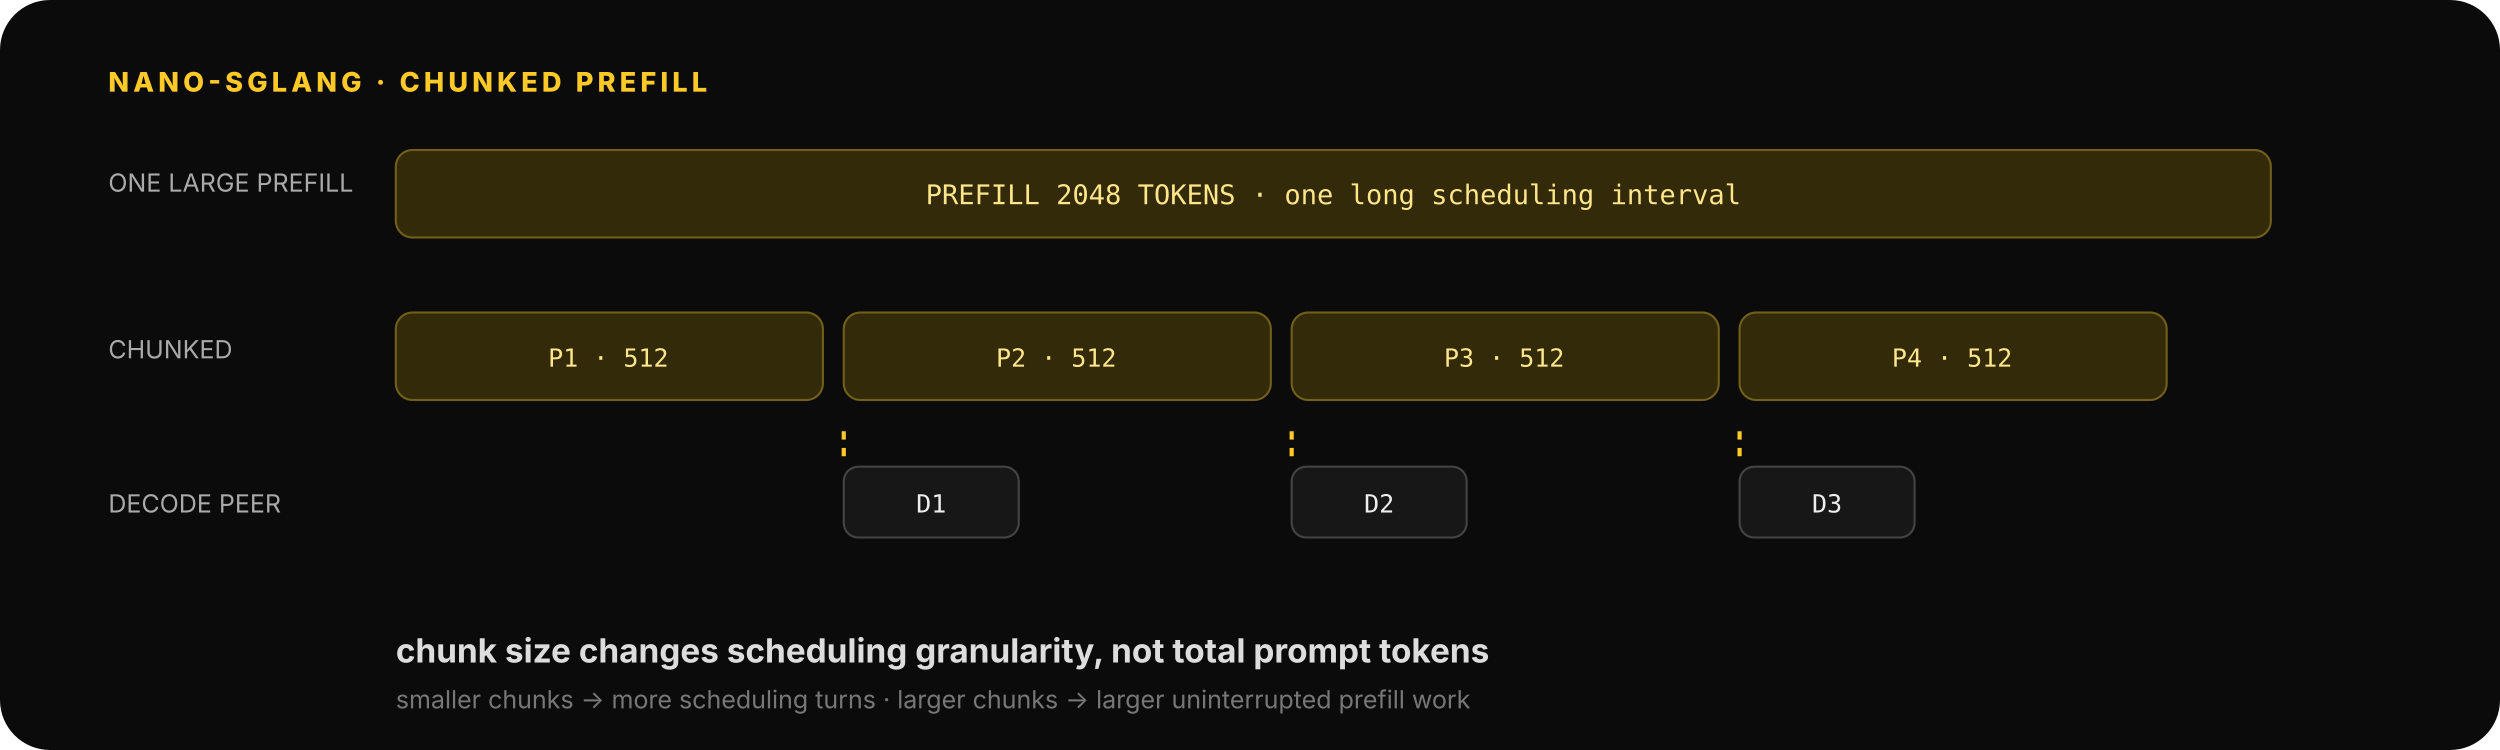
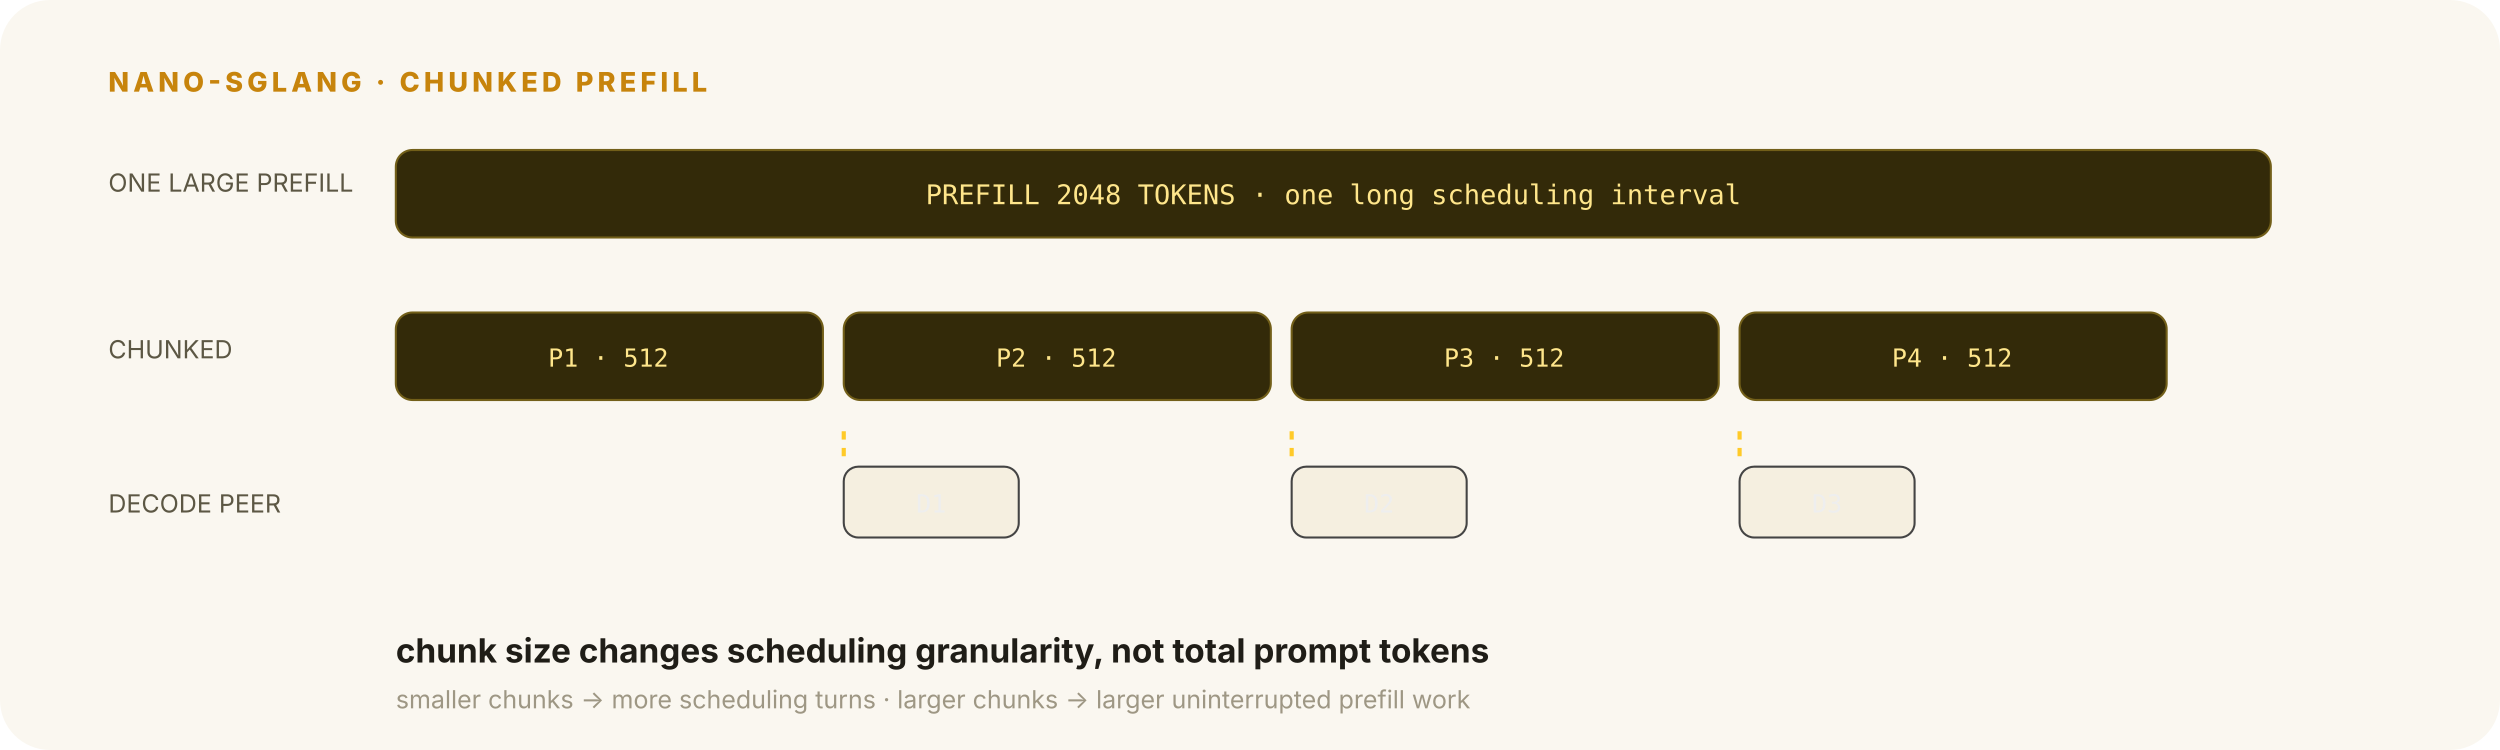
<svg xmlns="http://www.w3.org/2000/svg" viewBox="0 0 1200 360" role="img" aria-labelledby="t d">
-   <rect width="1200" height="360" rx="24" fill="#0b0b0b" />
-   <text x="52" y="44" fill="#ffca28" font-family="Inter,Arial" font-size="13" font-weight="800" letter-spacing="2">NANO-SGLANG · CHUNKED PREFILL</text>
-   <text x="52" y="92" fill="#aaa" font-family="Inter,Arial" font-size="12">ONE LARGE PREFILL</text>
+   <rect width="1200" height="360" rx="24" fill="#faf7f0" />
+   <text x="52" y="44" fill="#c7840c" font-family="Inter,Arial" font-size="13" font-weight="800" letter-spacing="2">NANO-SGLANG · CHUNKED PREFILL</text>
+   <text x="52" y="92" fill="#5c5744" font-family="Inter,Arial" font-size="12">ONE LARGE PREFILL</text>
  <rect x="190" y="72" width="900" height="42" rx="8" fill="#332a09" stroke="#725f19" />
  <text x="640" y="98" text-anchor="middle" fill="#ffe68b" font-family="ui-monospace,monospace" font-size="13">PREFILL 2048 TOKENS · one long scheduling interval</text>
-   <text x="52" y="172" fill="#aaa" font-family="Inter,Arial" font-size="12">CHUNKED</text>
+   <text x="52" y="172" fill="#5c5744" font-family="Inter,Arial" font-size="12">CHUNKED</text>
  <g font-family="ui-monospace,monospace" font-size="12" text-anchor="middle">
    <rect x="190" y="150" width="205" height="42" rx="8" fill="#332a09" stroke="#725f19" />
    <text x="292" y="176" fill="#ffe68b">P1 · 512</text>
    <rect x="405" y="150" width="205" height="42" rx="8" fill="#332a09" stroke="#725f19" />
    <text x="507" y="176" fill="#ffe68b">P2 · 512</text>
    <rect x="620" y="150" width="205" height="42" rx="8" fill="#332a09" stroke="#725f19" />
    <text x="722" y="176" fill="#ffe68b">P3 · 512</text>
    <rect x="835" y="150" width="205" height="42" rx="8" fill="#332a09" stroke="#725f19" />
    <text x="937" y="176" fill="#ffe68b">P4 · 512</text>
  </g>
-   <text x="52" y="246" fill="#aaa" font-family="Inter,Arial" font-size="12">DECODE PEER</text>
+   <text x="52" y="246" fill="#5c5744" font-family="Inter,Arial" font-size="12">DECODE PEER</text>
  <g>
-     <rect x="405" y="224" width="84" height="34" rx="7" fill="#171717" stroke="#444" />
+     <rect x="405" y="224" width="84" height="34" rx="7" fill="#f5efe0" stroke="#444" />
    <text x="447" y="246" text-anchor="middle" fill="#eee" font-family="ui-monospace,monospace" font-size="12">D1</text>
-     <rect x="620" y="224" width="84" height="34" rx="7" fill="#171717" stroke="#444" />
+     <rect x="620" y="224" width="84" height="34" rx="7" fill="#f5efe0" stroke="#444" />
    <text x="662" y="246" text-anchor="middle" fill="#eee" font-family="ui-monospace,monospace" font-size="12">D2</text>
-     <rect x="835" y="224" width="84" height="34" rx="7" fill="#171717" stroke="#444" />
+     <rect x="835" y="224" width="84" height="34" rx="7" fill="#f5efe0" stroke="#444" />
    <text x="877" y="246" text-anchor="middle" fill="#eee" font-family="ui-monospace,monospace" font-size="12">D3</text>
  </g>
  <path d="M405 207v12M620 207v12M835 207v12" stroke="#ffca28" stroke-width="2" stroke-dasharray="4 4" />
-   <text x="190" y="318" fill="#ddd" font-family="Inter,Arial" font-size="16" font-weight="700">chunk size changes scheduling granularity, not total prompt tokens</text>
-   <text x="190" y="340" fill="#777" font-family="Inter,Arial" font-size="12">smaller chunks → more scheduling turns · larger chunks → larger uninterrupted prefill work</text>
+   <text x="190" y="318" fill="#1f1d17" font-family="Inter,Arial" font-size="16" font-weight="700">chunk size changes scheduling granularity, not total prompt tokens</text>
+   <text x="190" y="340" fill="#9e9784" font-family="Inter,Arial" font-size="12">smaller chunks → more scheduling turns · larger chunks → larger uninterrupted prefill work</text>
</svg>
